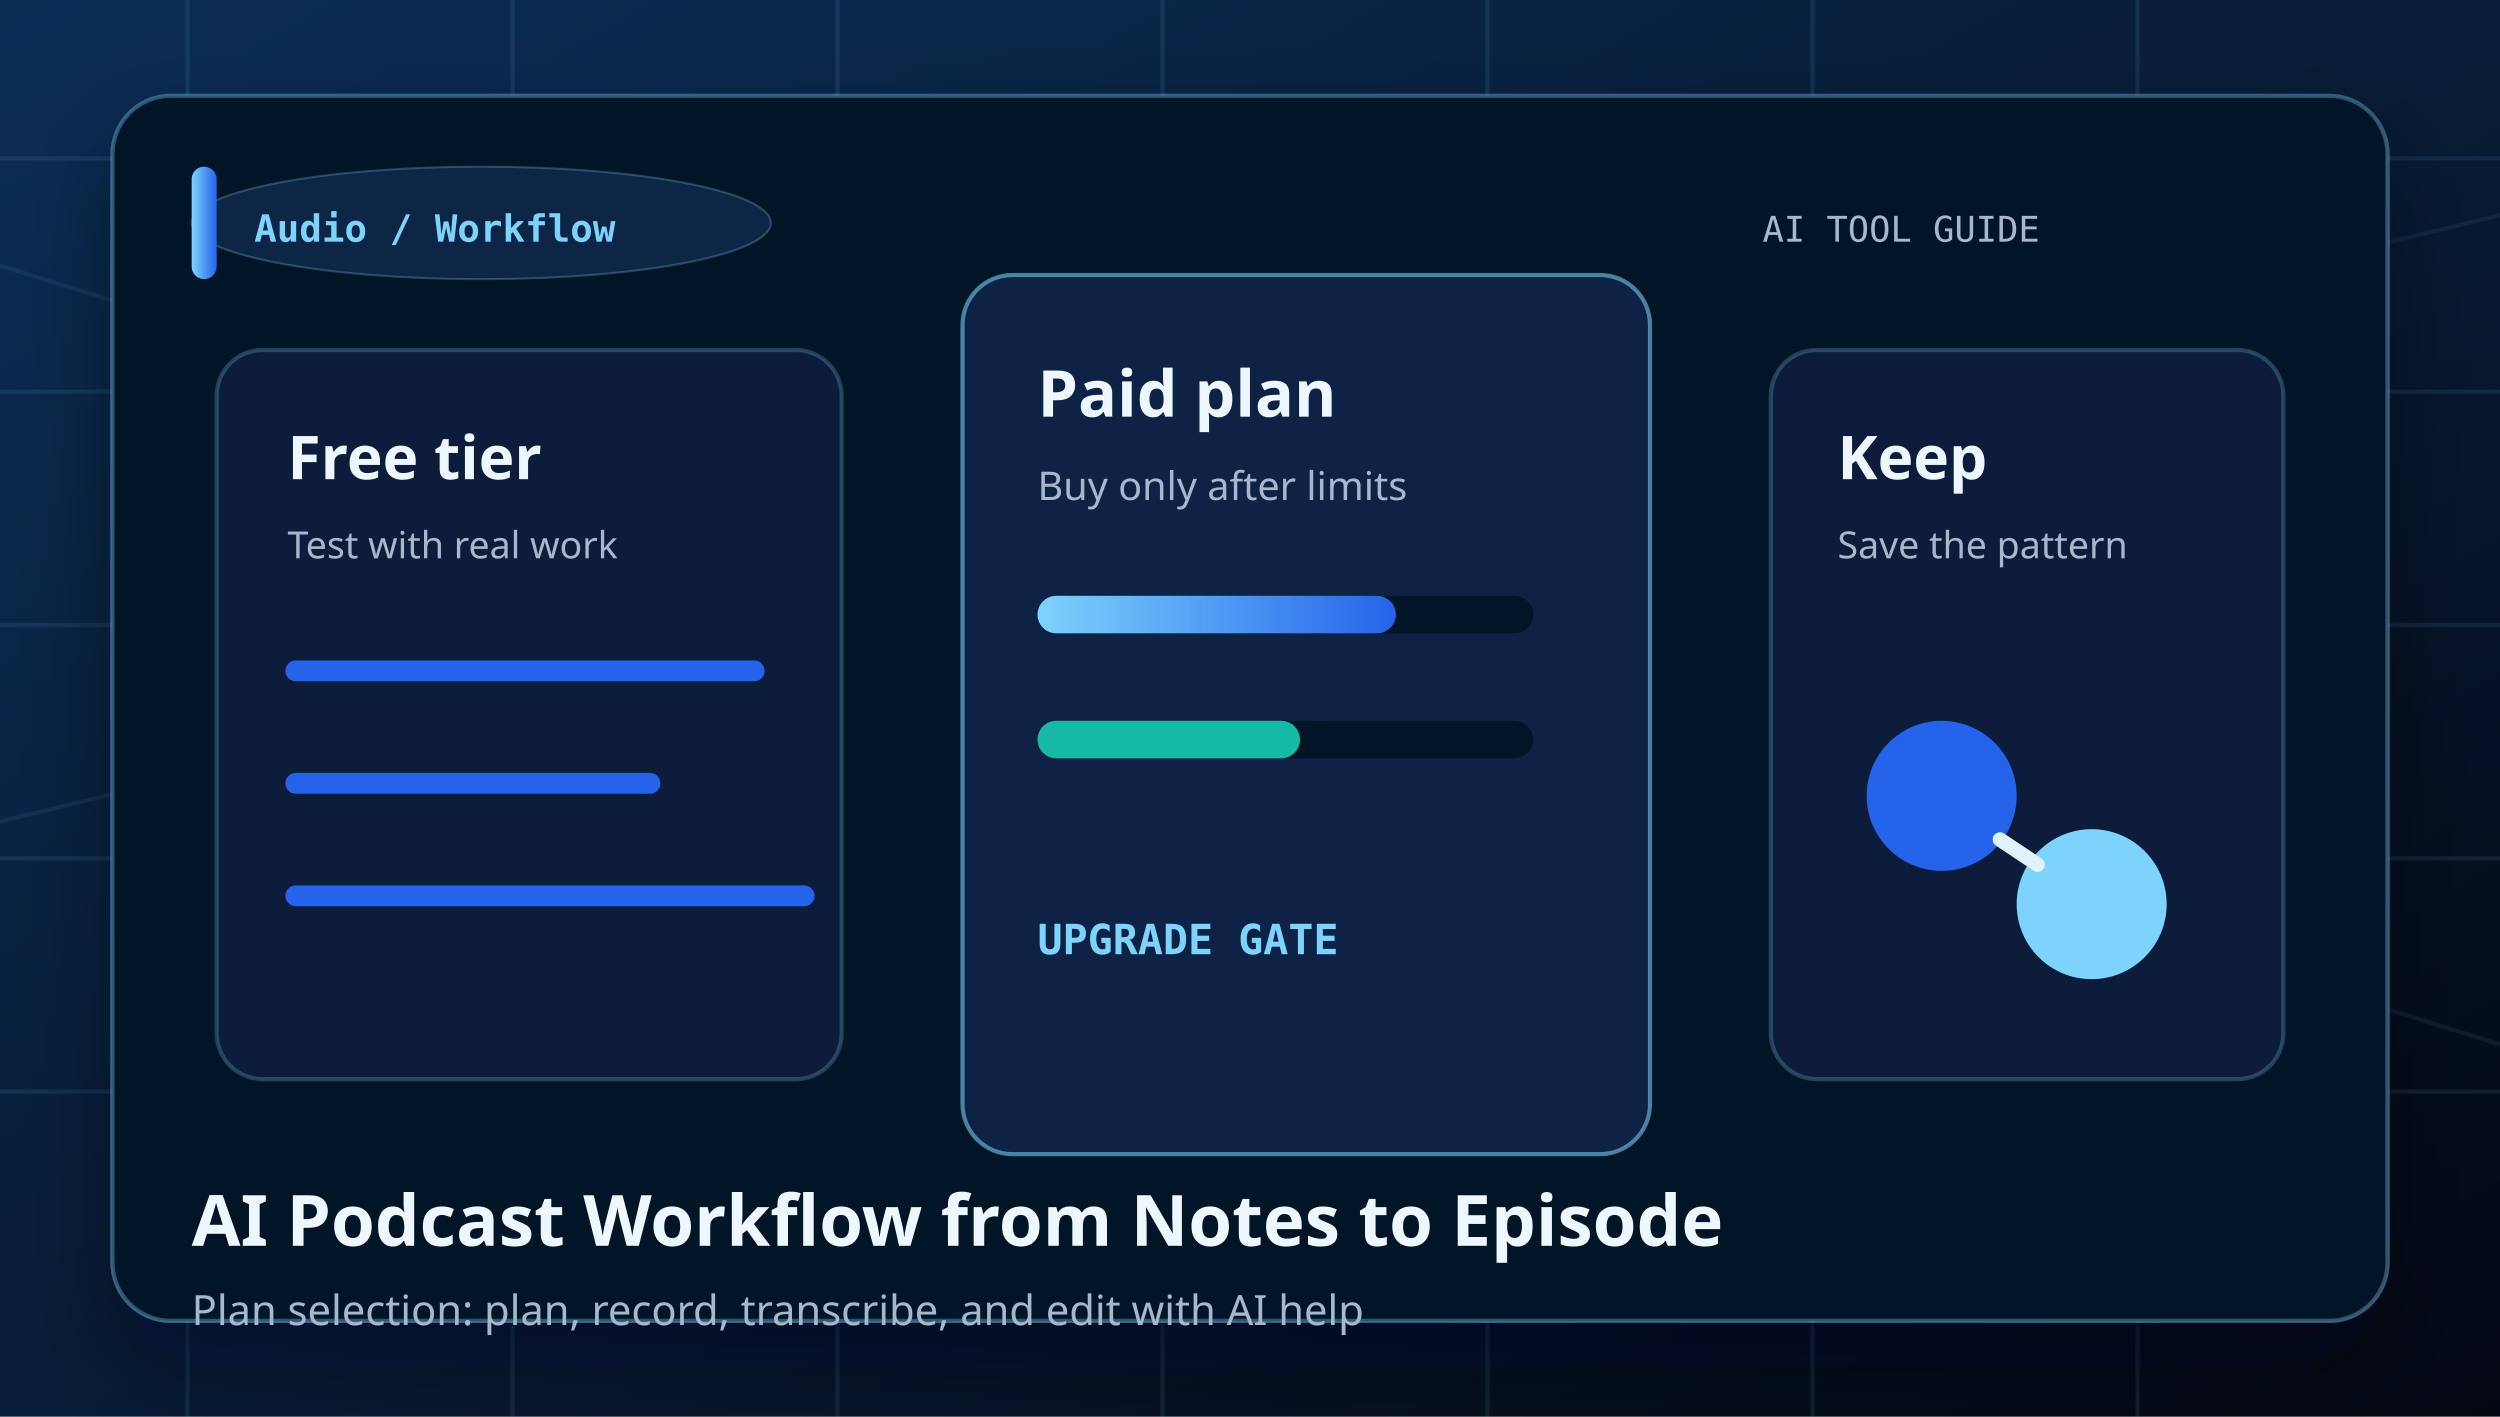
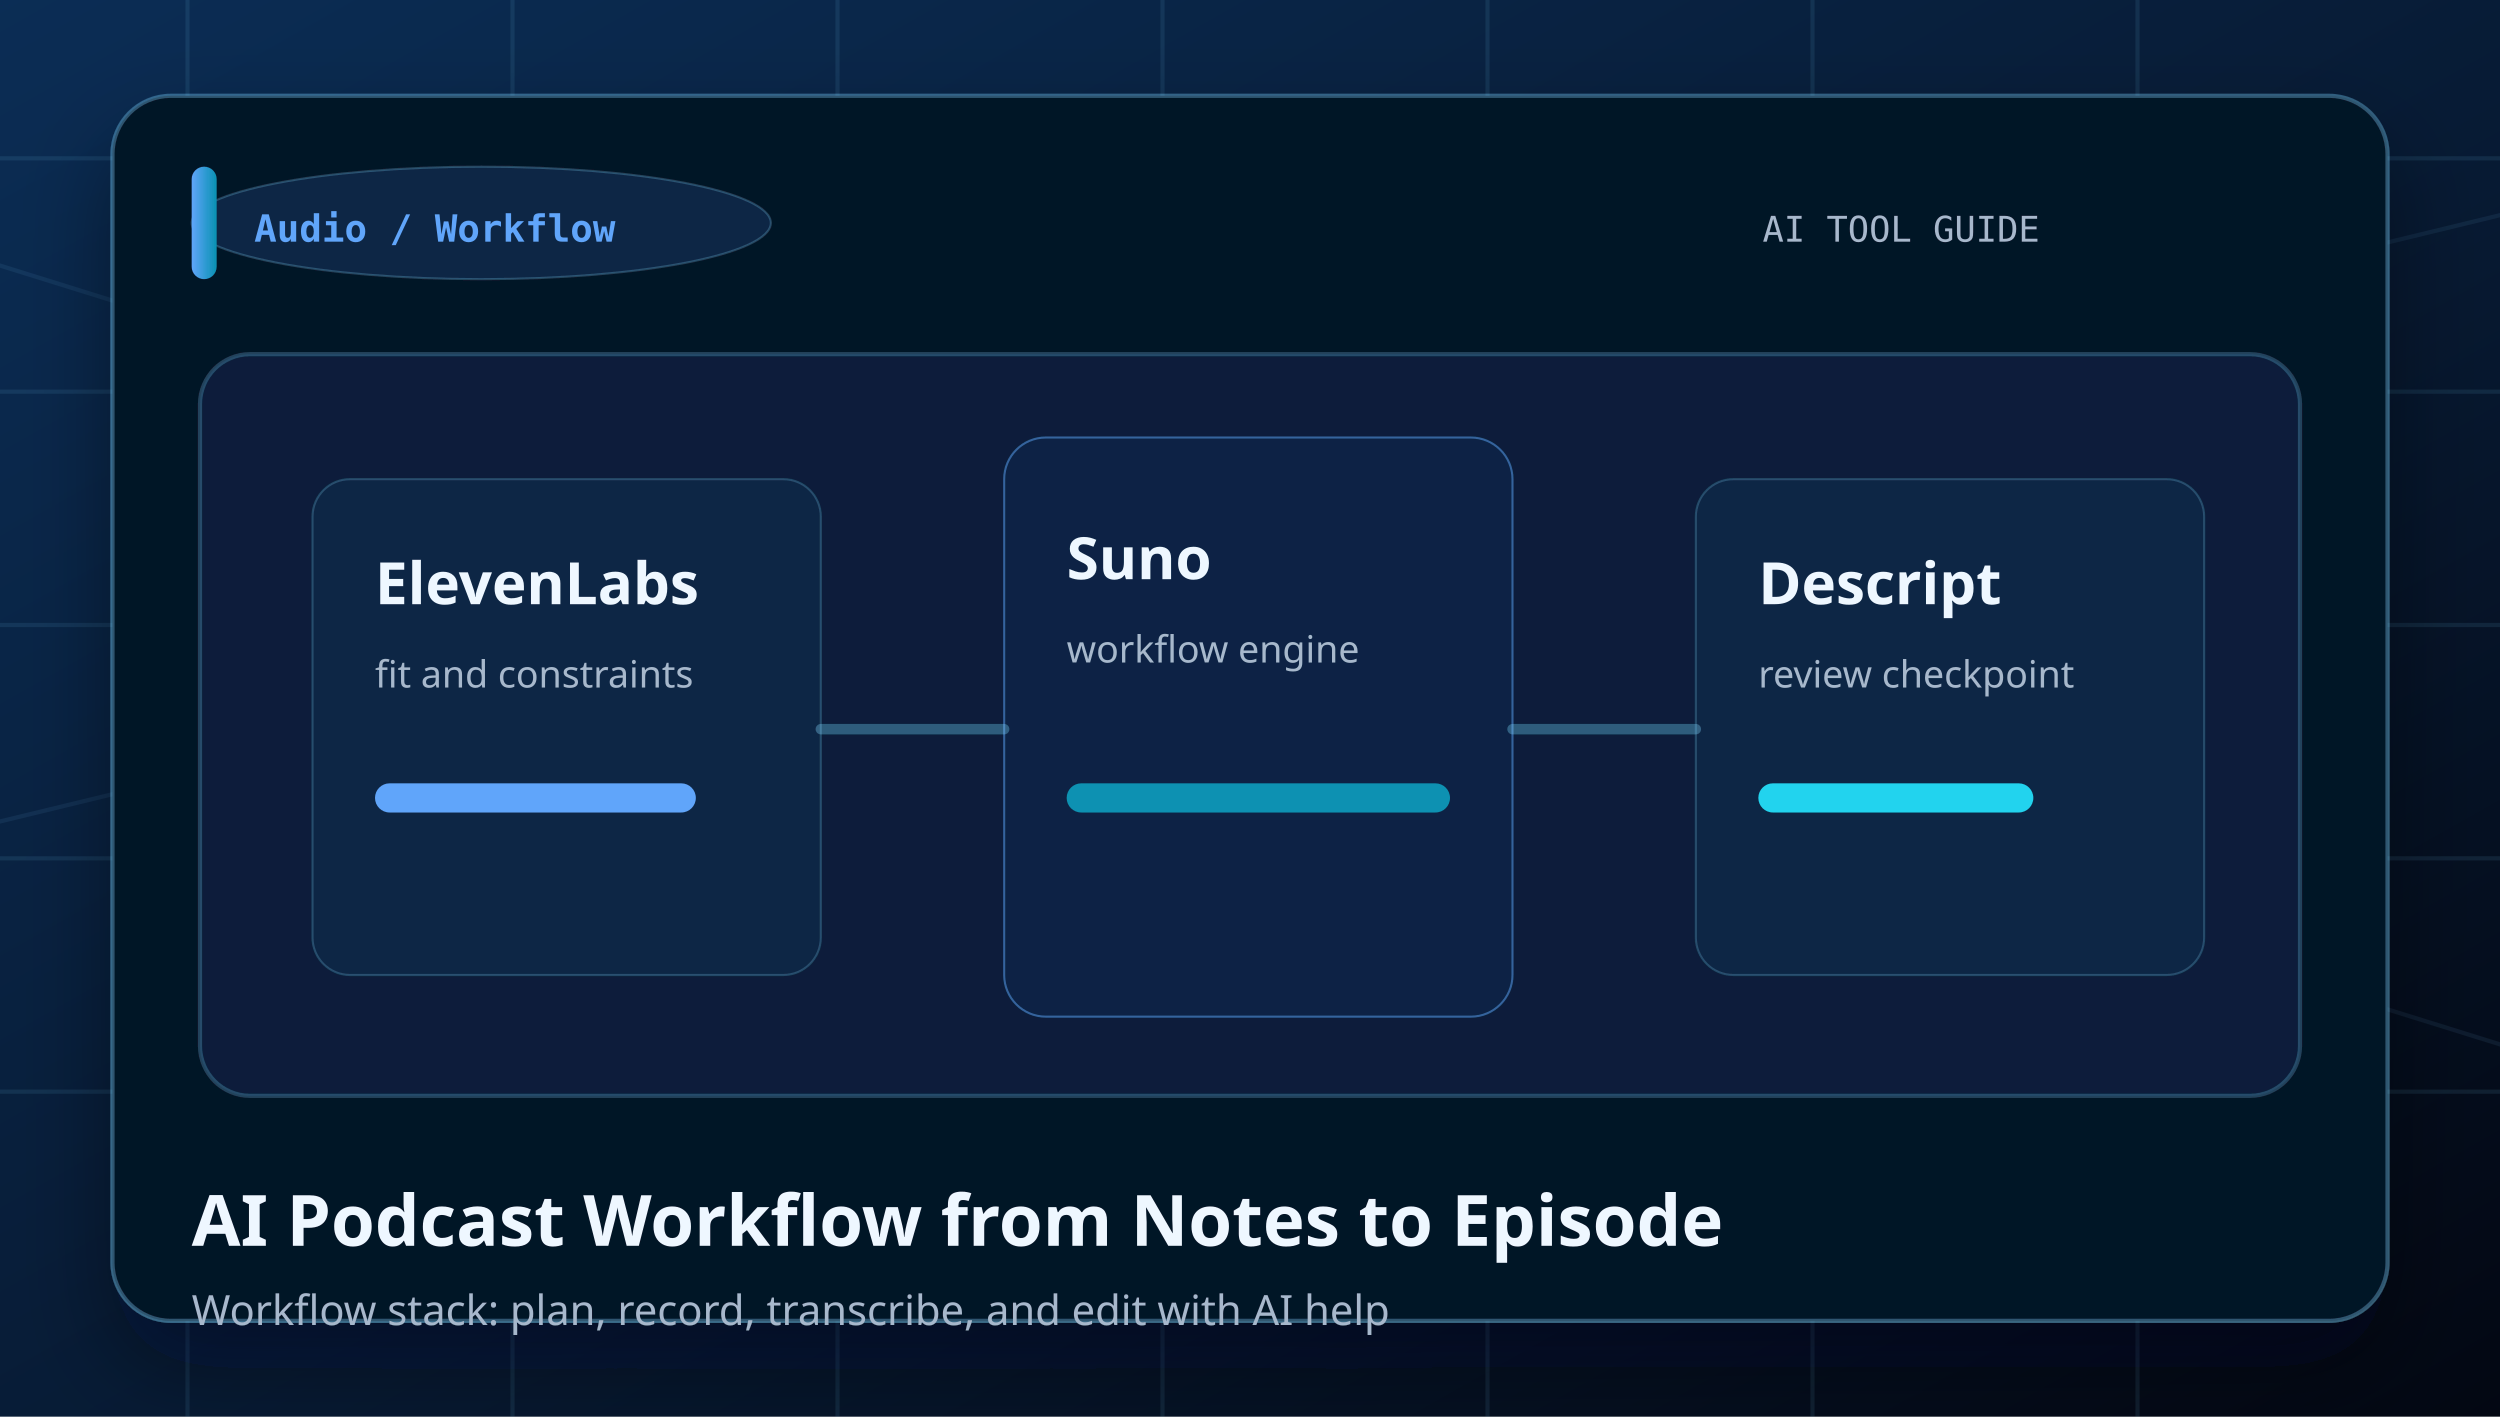
<svg xmlns="http://www.w3.org/2000/svg" width="1200" height="680" viewBox="0 0 1200 680" role="img" aria-labelledby="title desc">
  <defs>
    <linearGradient id="articleBg" x1="0" x2="1" y1="0" y2="1">
      <stop offset="0" stop-color="#0b2d55" />
      <stop offset=".56" stop-color="#071a33" />
      <stop offset="1" stop-color="#030712" />
    </linearGradient>
    <linearGradient id="articleAccent" x1="0" x2="1">
-       <stop offset="0" stop-color="#7dd3fc" />
-       <stop offset="1" stop-color="#2563eb" />
+       <stop offset="0" stop-color="#60a5fa" />
+       <stop offset="1" stop-color="#0891b2" />
    </linearGradient>
    <filter id="articleShadow" x="-20%" y="-20%" width="140%" height="140%">
      <feDropShadow dx="0" dy="22" stdDeviation="22" flood-color="#020617" flood-opacity=".42" />
    </filter>
  </defs>
  <rect width="1200" height="680" fill="url(#articleBg)" />
  <path d="M0 76h1200M0 188h1200M0 300h1200M0 412h1200M0 524h1200M90 0v680M246 0v680M402 0v680M558 0v680M714 0v680M870 0v680M1026 0v680" stroke="#7dd3fc" stroke-width="2" opacity=".10" />
  <path d="M-24 120L1260 520M-40 404L1230 96" stroke="#7dd3fc" stroke-width="2" stroke-opacity=".08" />
  <g filter="url(#articleShadow)">
    <rect x="54" y="46" width="1092" height="588" rx="28" fill="#061426" stroke="#7dd3fc" stroke-opacity=".34" stroke-width="2" />
    <rect x="92" y="80" width="278" height="54" rx="999" fill="#0f2745" stroke="#7dd3fc" stroke-opacity=".26" />
    <rect x="92" y="80" width="12" height="54" rx="6" fill="url(#articleAccent)" />
-     <text x="122" y="116" font-family="Cascadia Mono,Consolas,monospace" font-size="18" font-weight="800" fill="#7dd3fc">Audio / Workflow</text>
+     <text x="122" y="116" font-family="Cascadia Mono,Consolas,monospace" font-size="18" font-weight="800" fill="#60a5fa">Audio / Workflow</text>
    <text x="846" y="116" font-family="Cascadia Mono,Consolas,monospace" font-size="17" fill="#a7b8cc">AI TOOL GUIDE</text>
-     <g transform="translate(104 168)">
-       <rect width="300" height="350" rx="22" fill="#081f3a" stroke="#7dd3fc" stroke-opacity=".25" stroke-width="2" />
-       <text x="34" y="62" font-family="Segoe UI,Trebuchet MS,sans-serif" font-size="29" font-weight="800" fill="#eef7ff">Free tier</text>
-       <text x="34" y="100" font-family="Segoe UI,Trebuchet MS,sans-serif" font-size="18" fill="#a7b8cc">Test with real work</text>
-       <path d="M38 154h220M38 208h170M38 262h244" stroke="#2563eb" stroke-width="10" stroke-linecap="round" />
-     </g>
-     <g transform="translate(462 132)">
-       <rect width="330" height="422" rx="24" fill="#0b2444" stroke="#7dd3fc" stroke-opacity=".56" stroke-width="2" />
-       <text x="36" y="68" font-family="Segoe UI,Trebuchet MS,sans-serif" font-size="31" font-weight="800" fill="#eef7ff">Paid plan</text>
-       <text x="36" y="108" font-family="Segoe UI,Trebuchet MS,sans-serif" font-size="19" fill="#a7b8cc">Buy only after limits</text>
-       <rect x="36" y="154" width="238" height="18" rx="9" fill="#061426" />
-       <rect x="36" y="154" width="172" height="18" rx="9" fill="url(#articleAccent)" />
-       <rect x="36" y="214" width="238" height="18" rx="9" fill="#061426" />
-       <rect x="36" y="214" width="126" height="18" rx="9" fill="#14b8a6" />
-       <text x="36" y="326" font-family="Cascadia Mono,Consolas,monospace" font-size="20" font-weight="800" fill="#7dd3fc">UPGRADE GATE</text>
-     </g>
-     <g transform="translate(850 168)">
-       <rect width="246" height="350" rx="22" fill="#081f3a" stroke="#7dd3fc" stroke-opacity=".25" stroke-width="2" />
-       <text x="32" y="62" font-family="Segoe UI,Trebuchet MS,sans-serif" font-size="29" font-weight="800" fill="#eef7ff">Keep</text>
-       <text x="32" y="100" font-family="Segoe UI,Trebuchet MS,sans-serif" font-size="18" fill="#a7b8cc">Save the pattern</text>
-       <circle cx="82" cy="214" r="36" fill="#2563eb" />
-       <circle cx="154" cy="266" r="36" fill="#7dd3fc" />
-       <path d="M110 235l18 12" stroke="#e0f2fe" stroke-width="7" stroke-linecap="round" />
+     <g transform="translate(96 170)">
+       <rect width="1008" height="356" rx="24" fill="#081f3a" stroke="#7dd3fc" stroke-opacity=".25" stroke-width="2" />
+       <g font-family="Segoe UI,Trebuchet MS,sans-serif">
+         <rect x="54" y="60" width="244" height="238" rx="18" fill="#0f2745" stroke="#7dd3fc" stroke-opacity=".24" />
+         <text x="84" y="120" font-size="28" font-weight="800" fill="#eef7ff">ElevenLabs</text>
+         <text x="84" y="160" font-size="18" fill="#a7b8cc">fit and constraints</text>
+         <rect x="84" y="206" width="154" height="14" rx="7" fill="#60a5fa" />
+         <rect x="386" y="40" width="244" height="278" rx="20" fill="#0b2444" stroke="#60a5fa" stroke-opacity=".50" />
+         <text x="416" y="108" font-size="28" font-weight="800" fill="#eef7ff">Suno</text>
+         <text x="416" y="148" font-size="18" fill="#a7b8cc">workflow engine</text>
+         <rect x="416" y="206" width="184" height="14" rx="7" fill="#0891b2" />
+         <rect x="718" y="60" width="244" height="238" rx="18" fill="#0f2745" stroke="#7dd3fc" stroke-opacity=".24" />
+         <text x="748" y="120" font-size="28" font-weight="800" fill="#eef7ff">Descript</text>
+         <text x="748" y="160" font-size="18" fill="#a7b8cc">review checkpoint</text>
+         <rect x="748" y="206" width="132" height="14" rx="7" fill="#22d3ee" />
+       </g>
+       <path d="M298 180h88M630 180h88" stroke="#7dd3fc" stroke-width="5" stroke-opacity=".34" stroke-linecap="round" />
    </g>
    <text x="92" y="598" font-family="Segoe UI,Trebuchet MS,sans-serif" font-size="34" font-weight="800" fill="#eef7ff">AI Podcast Workflow from Notes to Episode</text>
-     <text x="92" y="636" font-family="Segoe UI,Trebuchet MS,sans-serif" font-size="20" fill="#a7b8cc">Plan selection: plan, record, transcribe, and edit with AI help</text>
+     <text x="92" y="636" font-family="Segoe UI,Trebuchet MS,sans-serif" font-size="20" fill="#a7b8cc">Workflow stack: plan, record, transcribe, and edit with AI help</text>
  </g>
</svg>
